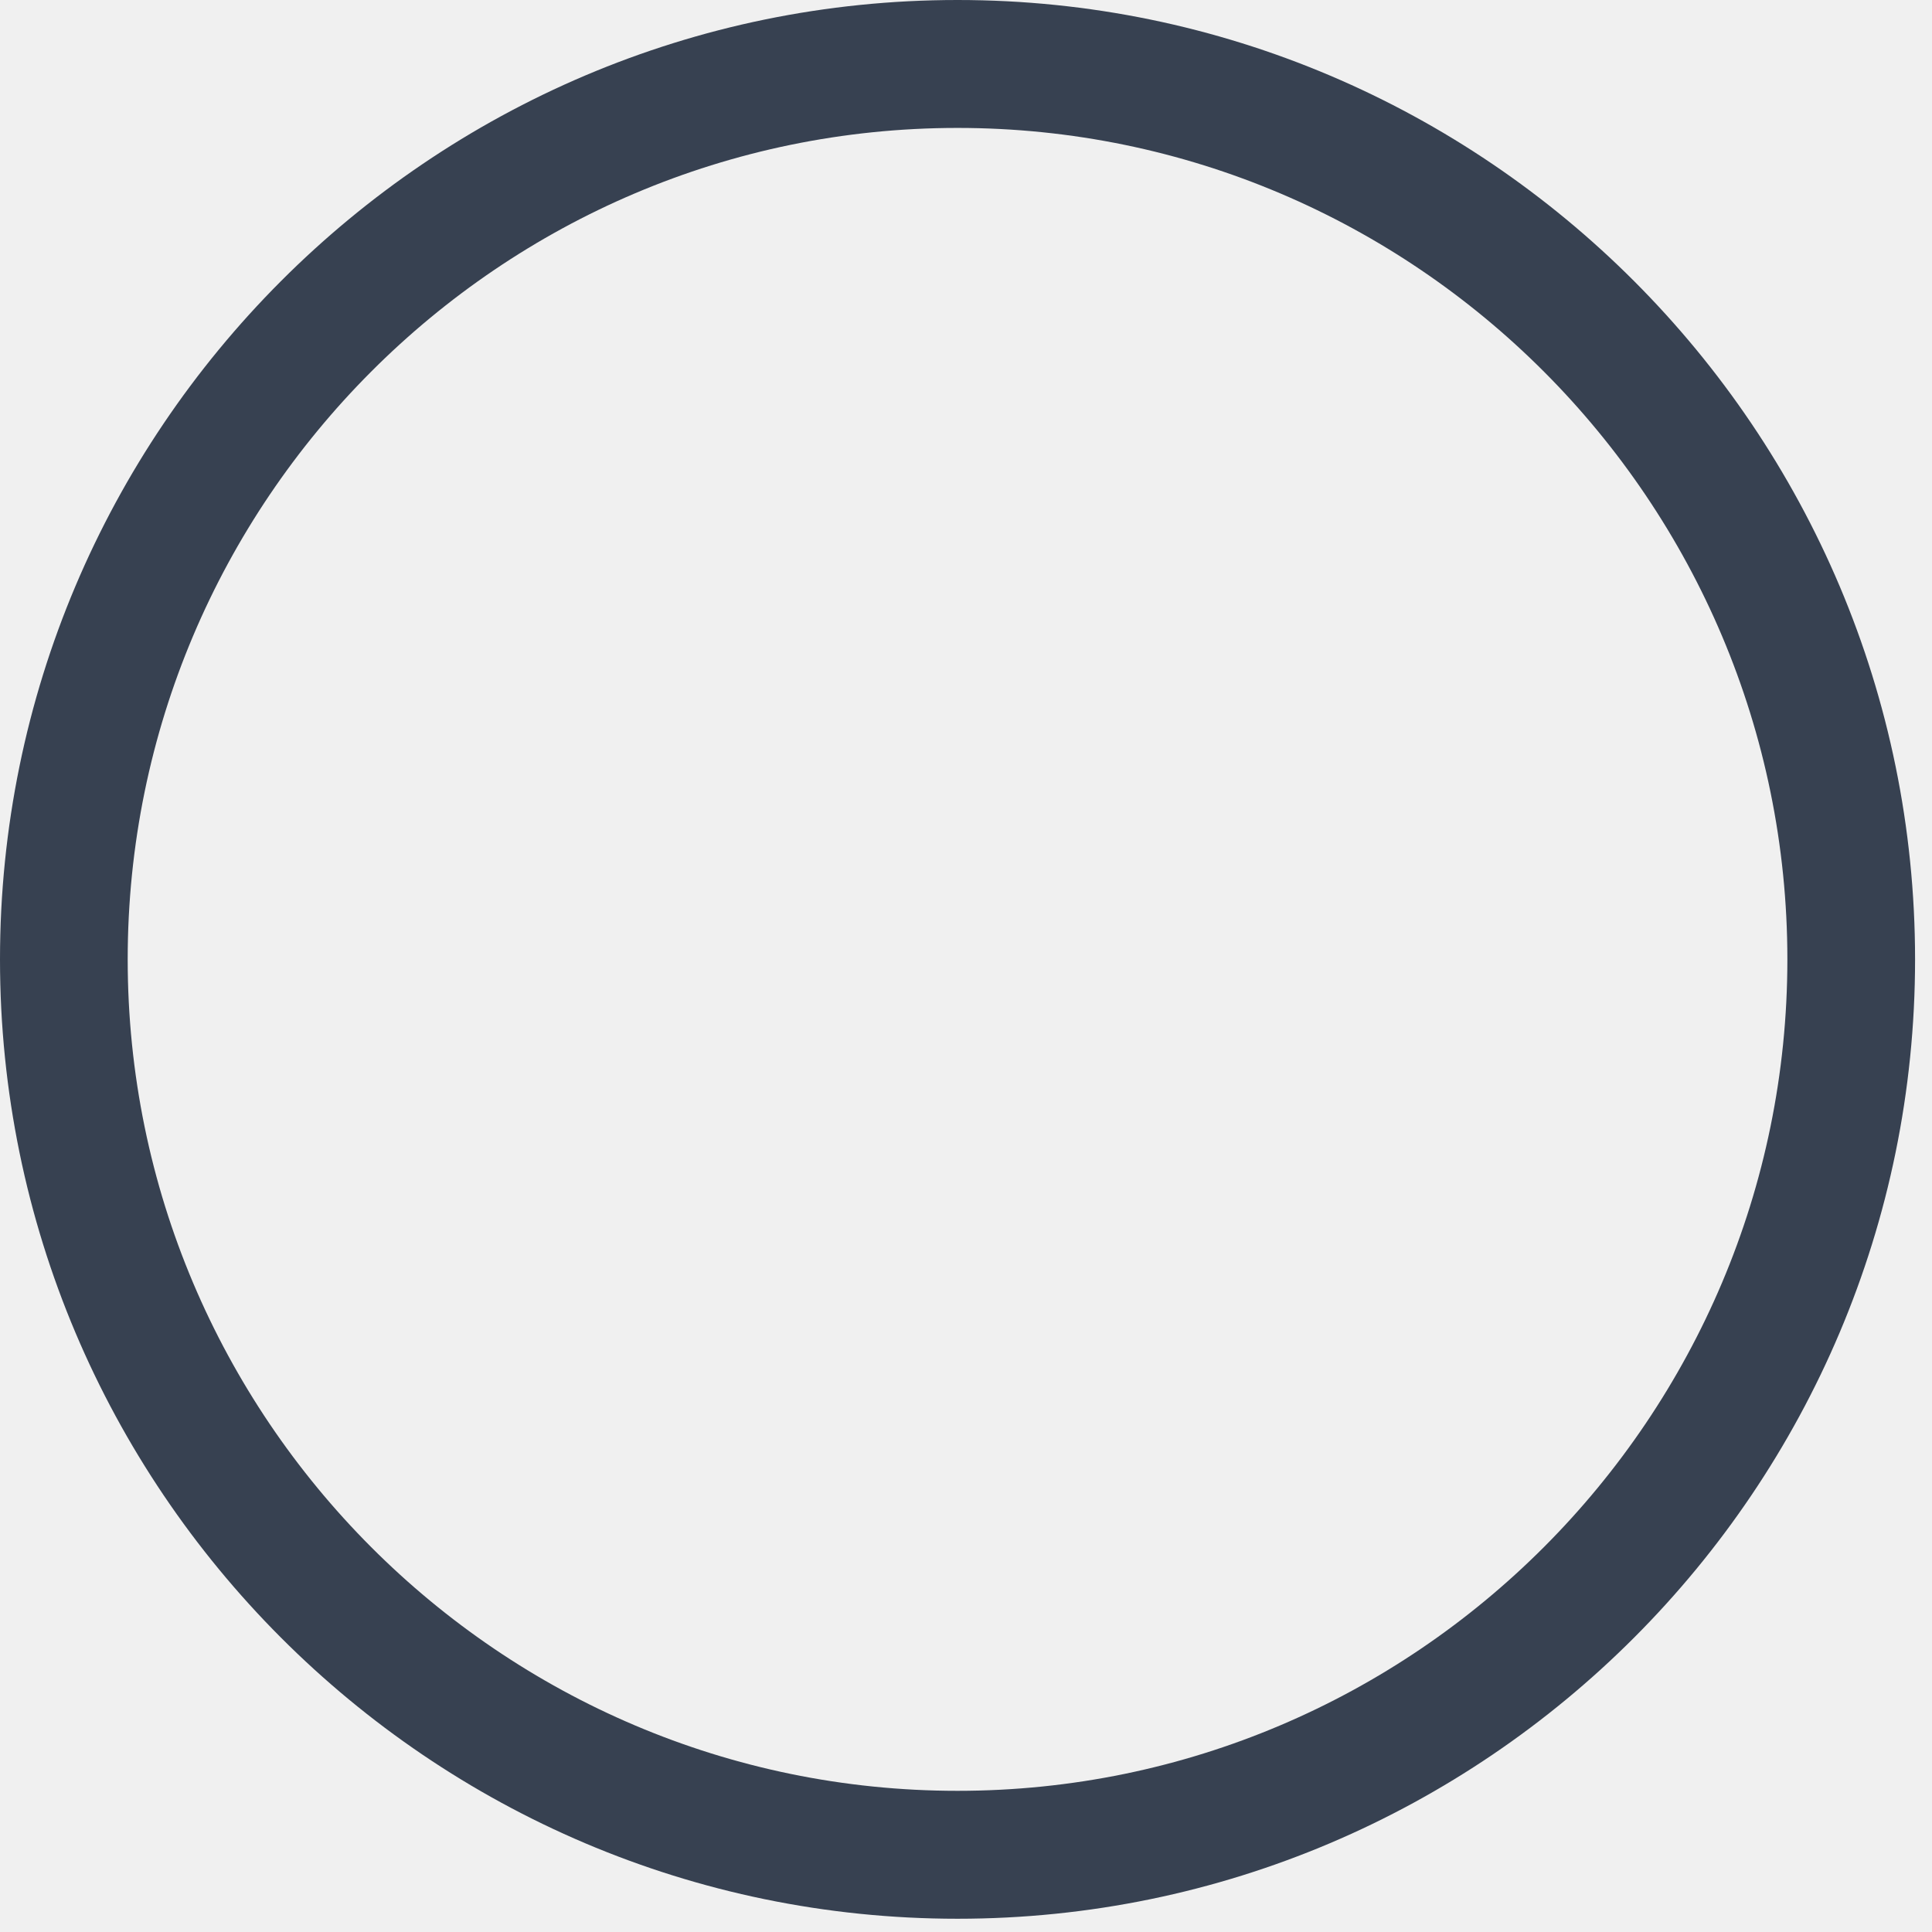
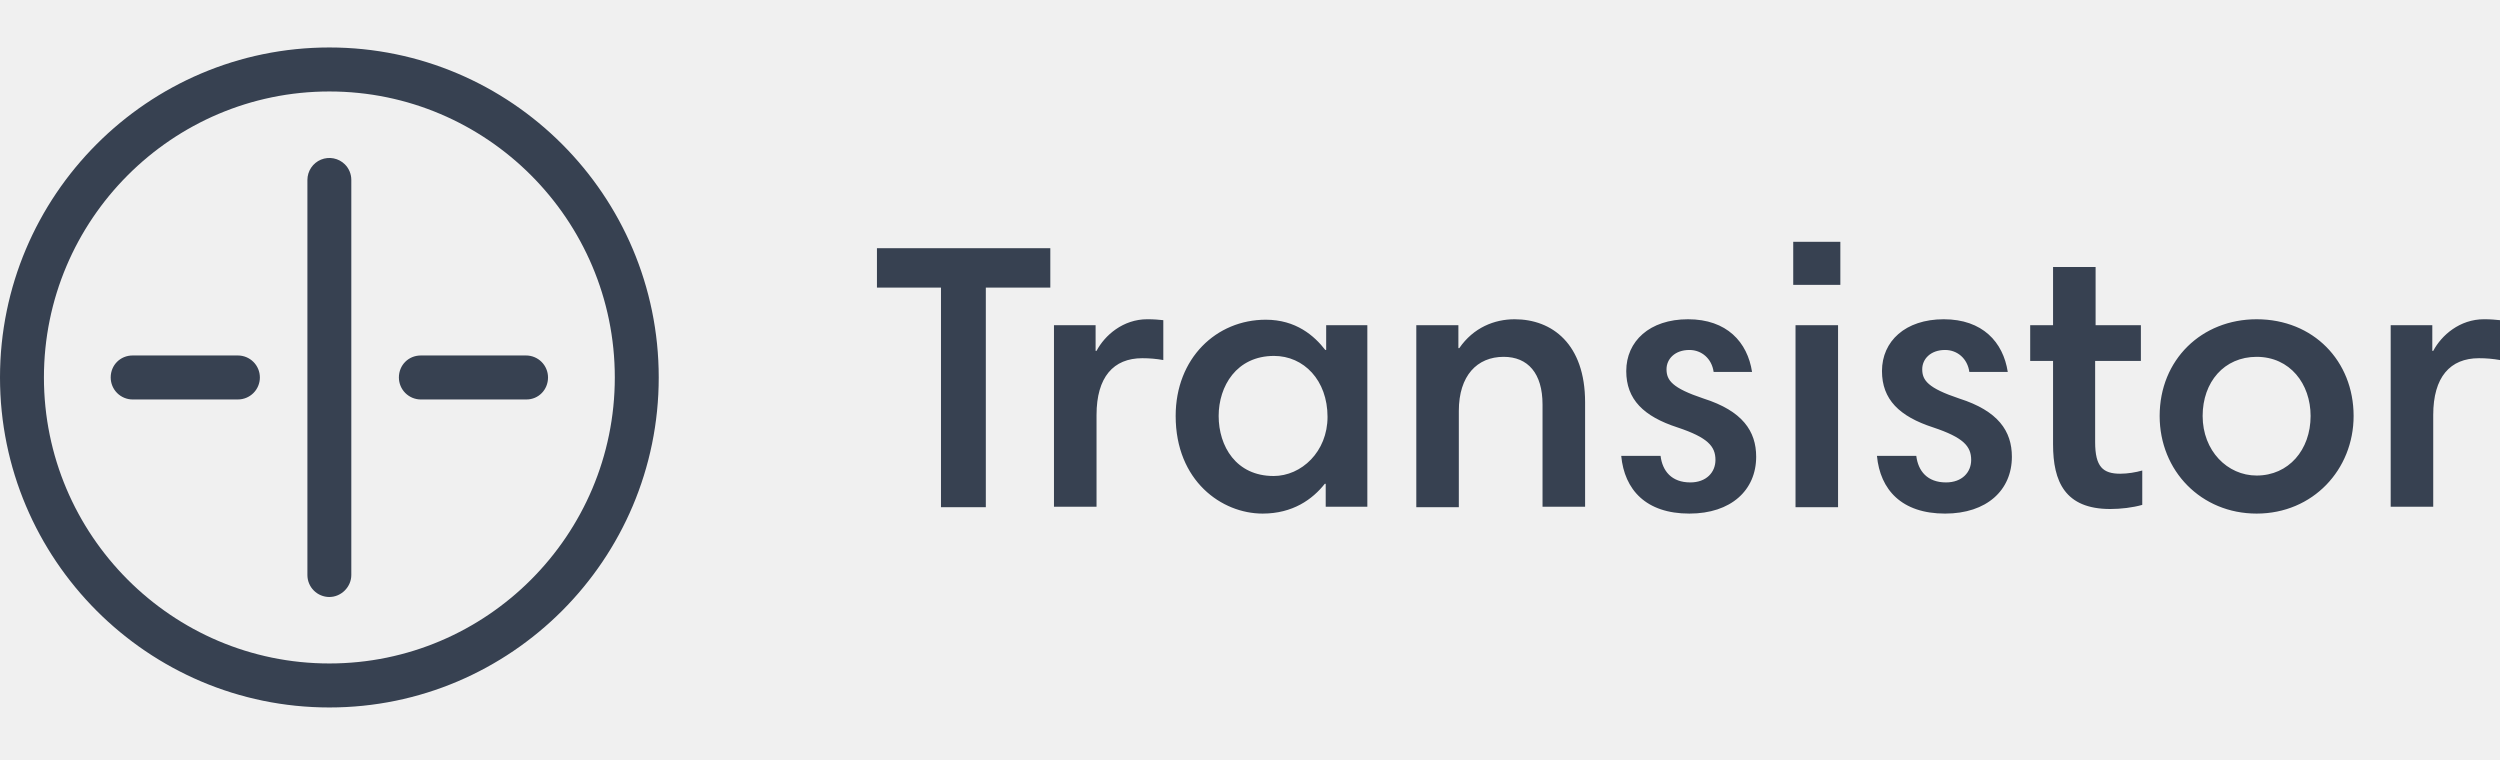
- <svg xmlns="http://www.w3.org/2000/svg" width="42" height="42" viewBox="0 0 42 42" fill="none">
-   <path d="M20.816 41.712C9.338 41.712 0 32.356 0 20.856C0 9.356 9.338 0 20.816 0C32.294 0 41.632 9.356 41.632 20.856C41.632 32.356 32.294 41.712 20.816 41.712ZM20.816 2.781C10.871 2.781 2.776 10.891 2.776 20.856C2.776 30.821 10.871 38.931 20.816 38.931C30.762 38.931 38.856 30.821 38.856 20.856C38.856 10.891 30.763 2.781 20.817 2.781H20.816Z" fill="#374151" />
+ <svg xmlns="http://www.w3.org/2000/svg" width="158" height="48" viewBox="0 0 158 48" fill="none">
+   <g clip-path="url(#clip0_1_264)">
+     <path d="M55.423 18.178V15.687H66.38V18.178H62.304V32.053H59.47V18.178H55.423ZM73.521 22.755C73.082 22.677 72.637 22.638 72.191 22.639C70.371 22.639 69.301 23.827 69.301 26.231V32.024H66.611V20.554H69.242V22.176H69.3C69.82 21.191 70.977 20.176 72.51 20.176C72.943 20.176 73.232 20.206 73.521 20.235V22.755ZM86.387 32.024H83.785V30.576H83.727C82.947 31.561 81.703 32.459 79.795 32.459C77.222 32.459 74.302 30.402 74.302 26.289C74.302 22.639 76.875 20.206 79.997 20.206C81.905 20.206 83.062 21.219 83.757 22.117H83.814V20.553H86.416V32.024H86.386H86.387ZM80.489 30.084C82.252 30.084 83.9 28.548 83.9 26.346C83.9 24.029 82.397 22.494 80.518 22.494C78.148 22.494 77.019 24.406 77.019 26.289C77.019 28.2 78.119 30.083 80.489 30.083V30.084ZM89.51 20.553H92.17V22.002H92.227C93.123 20.698 94.453 20.177 95.725 20.177C98.096 20.177 100.178 21.741 100.178 25.42V32.024H97.488V25.564C97.488 23.594 96.564 22.552 95.031 22.552C93.354 22.552 92.198 23.74 92.198 25.97V32.053H89.51V20.553H89.511H89.51ZM108.302 23.508C108.186 22.668 107.55 22.118 106.769 22.118C105.844 22.118 105.324 22.697 105.324 23.334C105.324 24.029 105.671 24.522 107.665 25.188C110.123 25.97 110.99 27.245 110.99 28.867C110.99 30.981 109.4 32.459 106.769 32.459C104.023 32.459 102.664 30.952 102.461 28.809H104.948C105.063 29.765 105.642 30.489 106.827 30.489C107.839 30.489 108.417 29.852 108.417 29.069C108.417 28.201 107.926 27.65 106.018 27.013C103.878 26.318 102.779 25.246 102.779 23.45C102.779 21.567 104.254 20.177 106.682 20.177C109.14 20.177 110.441 21.625 110.73 23.507H108.302V23.508ZM113.332 15.281H116.31V18.004H113.332V15.281ZM113.477 20.553H116.165V32.053H113.477V20.553ZM124.463 23.508C124.347 22.668 123.711 22.118 122.93 22.118C122.005 22.118 121.485 22.697 121.485 23.334C121.485 24.029 121.832 24.522 123.827 25.188C126.284 25.97 127.151 27.245 127.151 28.867C127.151 30.981 125.561 32.459 122.93 32.459C120.184 32.459 118.825 30.952 118.623 28.809H121.109C121.225 29.765 121.803 30.489 122.988 30.489C124 30.489 124.578 29.852 124.578 29.069C124.578 28.201 124.087 27.65 122.179 27.013C120.039 26.318 118.941 25.246 118.941 23.45C118.941 21.567 120.415 20.177 122.844 20.177C125.301 20.177 126.602 21.625 126.891 23.507H124.463V23.508ZM128.308 20.553H129.753V16.875H132.442V20.553H135.304V22.813H132.413V27.94C132.413 29.504 132.905 29.939 134.003 29.939C134.466 29.939 134.986 29.852 135.391 29.736V31.908C134.784 32.082 134.032 32.169 133.367 32.169C130.505 32.169 129.753 30.431 129.753 28.085V22.813H128.308V20.553ZM142.619 20.177C146.204 20.177 148.748 22.813 148.748 26.289C148.748 29.678 146.175 32.459 142.619 32.459C139.121 32.459 136.49 29.765 136.49 26.289C136.49 22.726 139.15 20.177 142.619 20.177ZM142.619 30.054C144.643 30.054 146.03 28.432 146.03 26.289C146.03 24.261 144.729 22.552 142.619 22.552C140.566 22.552 139.207 24.145 139.207 26.289C139.207 28.49 140.769 30.054 142.619 30.054ZM156.671 22.639C154.849 22.639 153.78 23.827 153.78 26.231V32.024H151.091V20.554H153.722V22.176H153.78C154.3 21.191 155.456 20.176 156.989 20.176C157.422 20.176 157.711 20.206 158.001 20.235V22.755C157.562 22.677 157.117 22.638 156.671 22.639ZM20.816 37.731C20.448 37.73 20.095 37.584 19.834 37.323C19.574 37.063 19.428 36.709 19.428 36.341V11.37C19.429 11.096 19.51 10.828 19.663 10.6C19.815 10.372 20.032 10.194 20.285 10.089C20.539 9.984 20.817 9.957 21.086 10.01C21.355 10.063 21.603 10.195 21.797 10.388C22.057 10.648 22.203 11.002 22.203 11.37V36.34C22.203 37.093 21.567 37.73 20.816 37.73V37.731ZM15.033 25.247H8.383C8.015 25.246 7.662 25.099 7.402 24.839C7.142 24.578 6.996 24.225 6.996 23.857C6.996 23.074 7.603 22.466 8.384 22.466H15.034C15.403 22.466 15.756 22.613 16.017 22.873C16.278 23.134 16.424 23.487 16.424 23.856C16.424 24.225 16.278 24.578 16.017 24.839C15.756 25.1 15.403 25.246 15.034 25.246V25.247H15.033ZM33.276 25.247H26.598C26.23 25.247 25.877 25.1 25.616 24.839C25.356 24.579 25.21 24.225 25.21 23.857C25.21 23.074 25.817 22.466 26.598 22.466H33.248C33.616 22.467 33.969 22.614 34.229 22.874C34.489 23.135 34.635 23.488 34.635 23.856C34.635 24.638 34.028 25.246 33.276 25.246V25.247Z" fill="#374151" />
+     <path d="M20.816 44.712C9.338 44.712 0 35.356 0 23.856C0 12.356 9.338 3 20.816 3C32.294 3 41.632 12.356 41.632 23.856C41.632 35.356 32.294 44.712 20.816 44.712ZM20.816 5.781C10.871 5.781 2.776 13.891 2.776 23.856C2.776 33.821 10.871 41.931 20.816 41.931C30.762 41.931 38.856 33.821 38.856 23.856C38.856 13.891 30.763 5.781 20.817 5.781H20.816Z" fill="#374151" />
+   </g>
+   <defs>
+     <clipPath id="clip0_1_264">
+       <rect width="158" height="48" fill="white" />
+     </clipPath>
+   </defs>
</svg>
